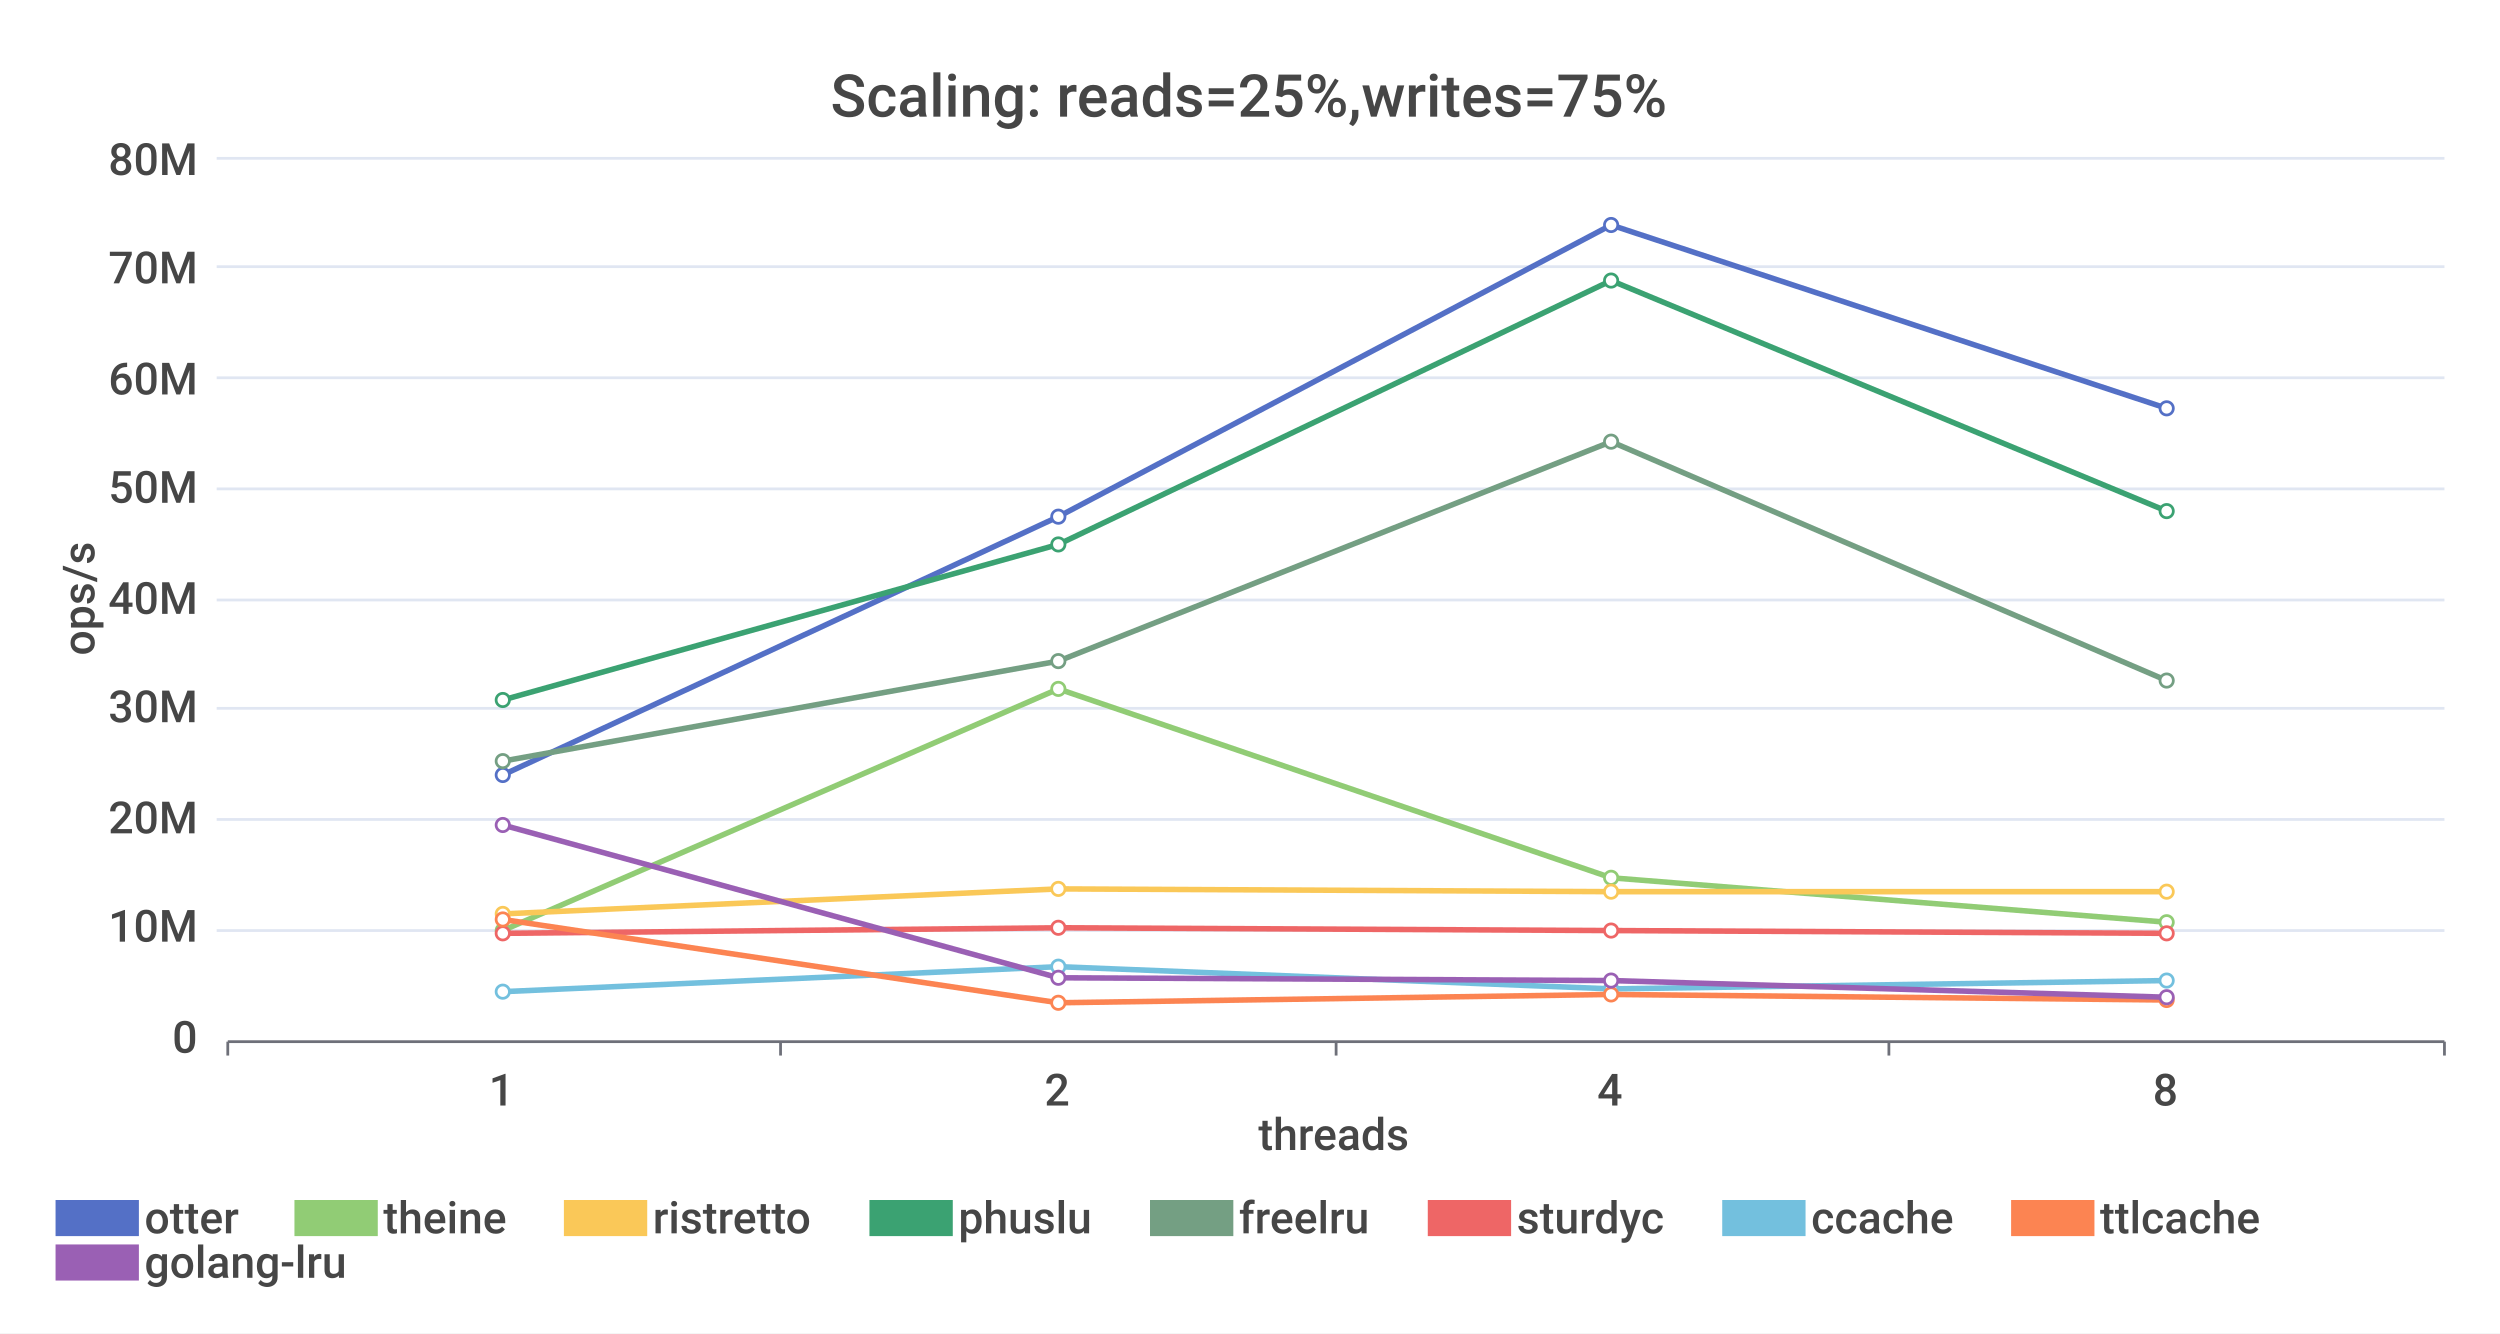
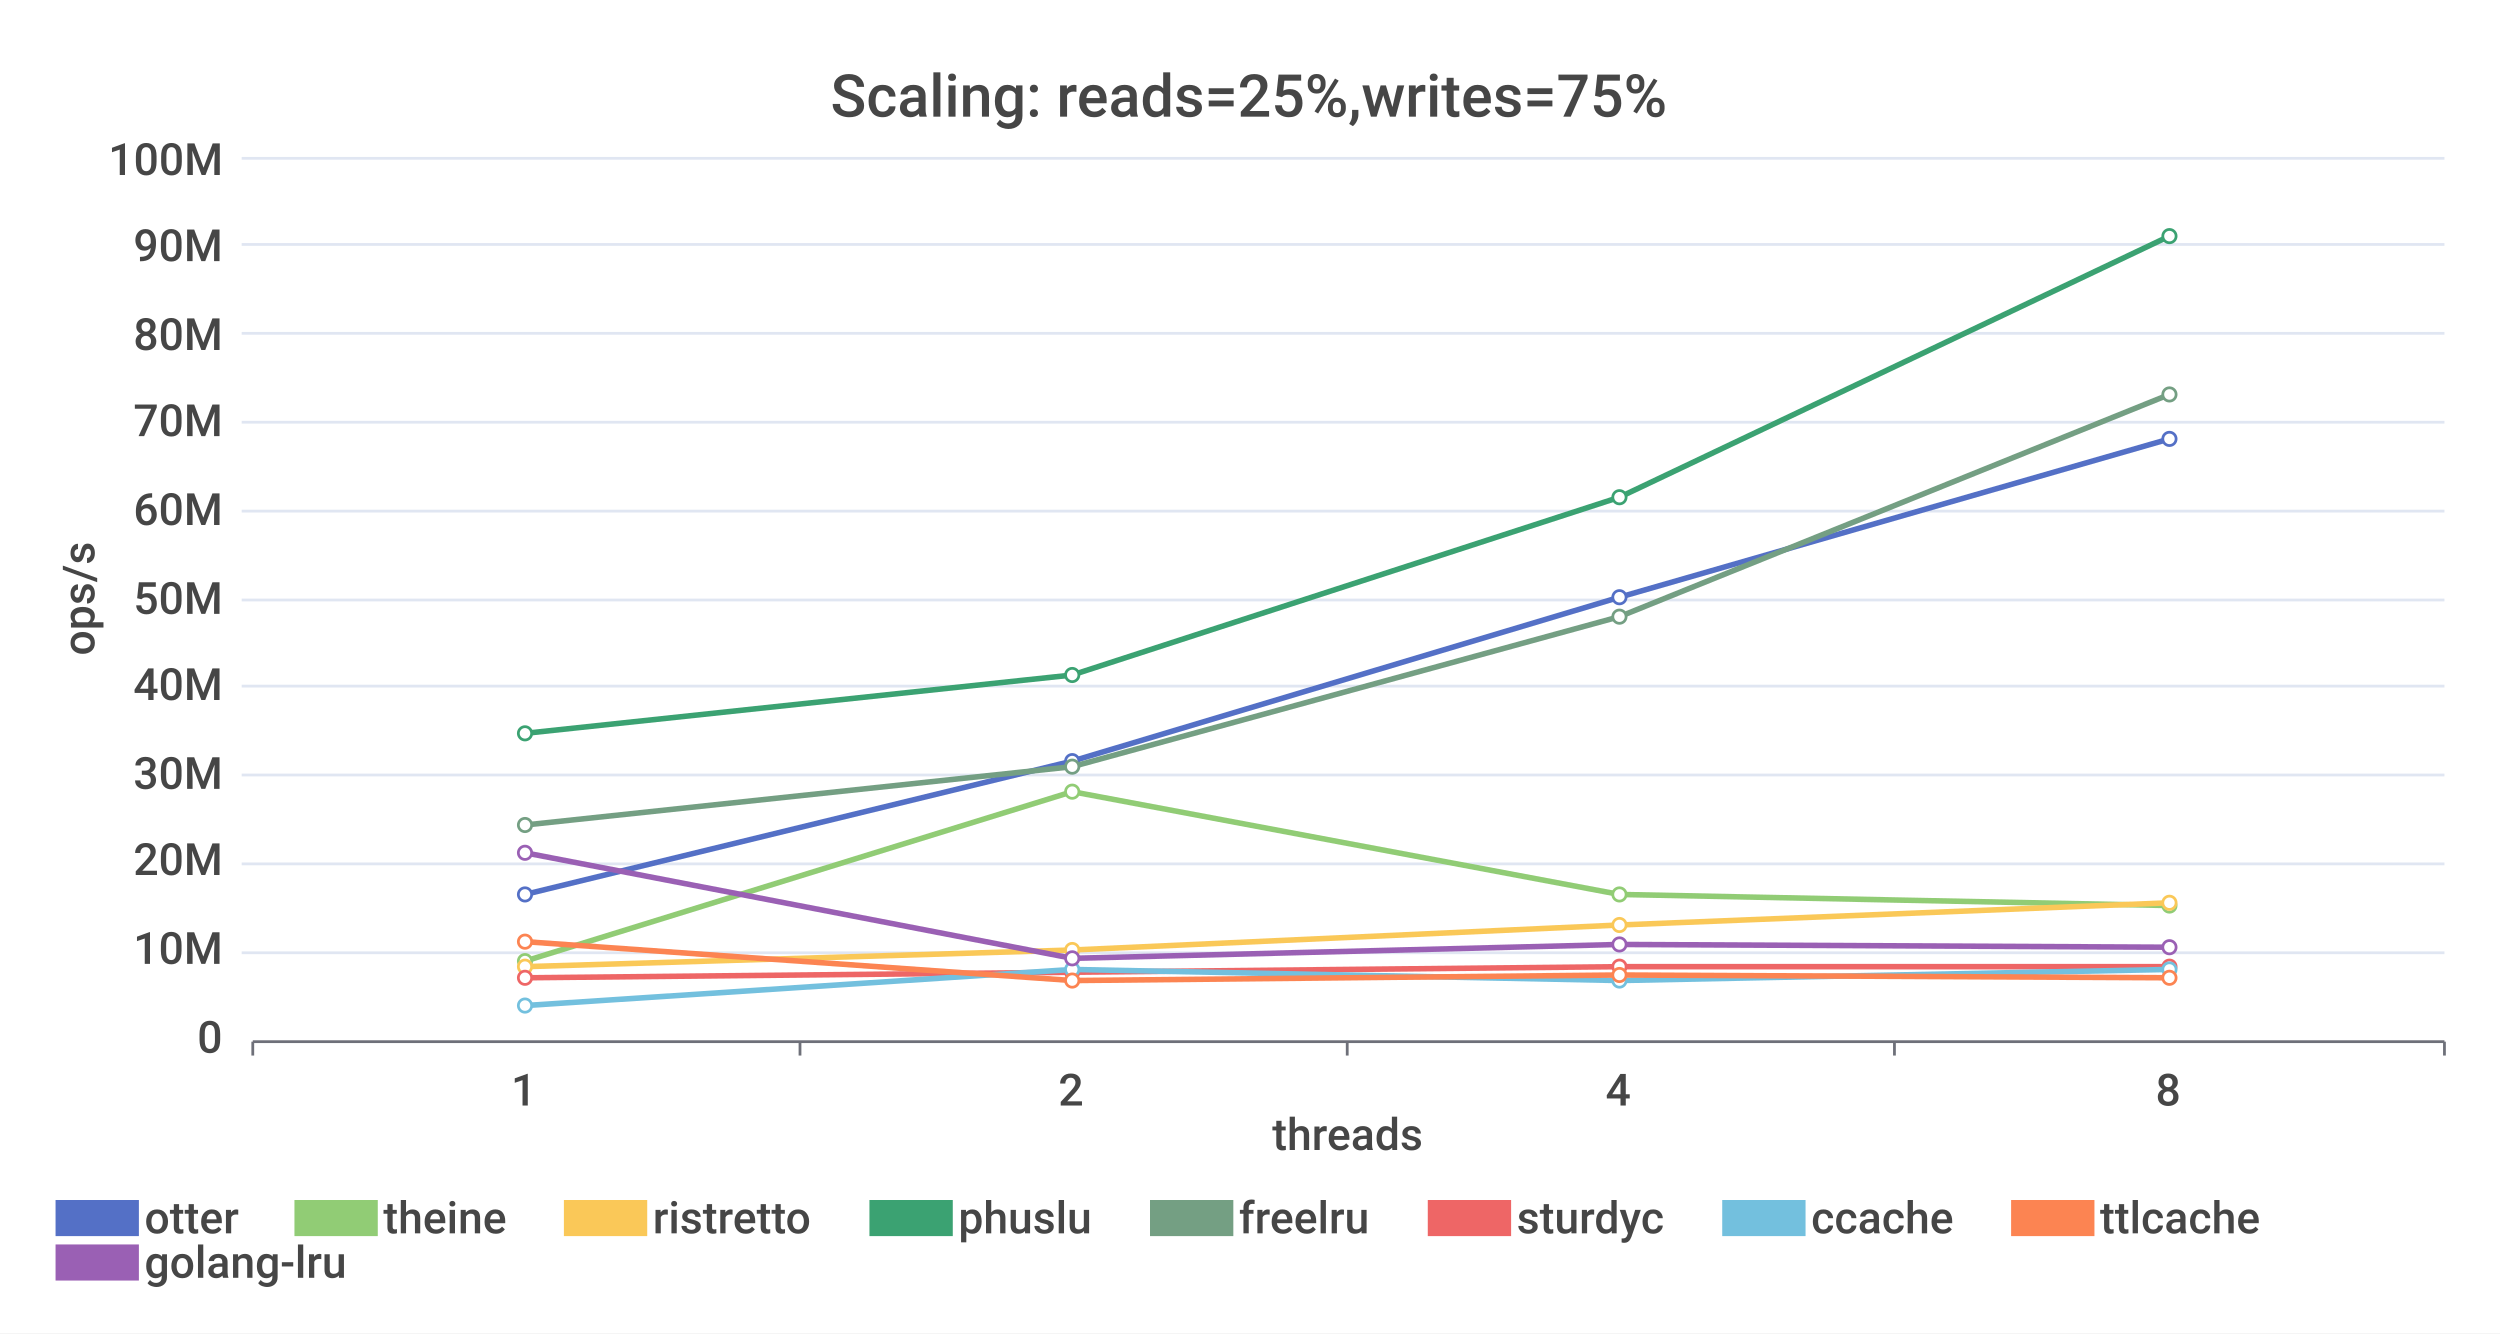
<svg xmlns="http://www.w3.org/2000/svg" viewBox="0 0 900 480">
  <path d="M 0 0 L 900 0 L 900 480 L 0 480 L 0 0" style="stroke:none;fill:white" />
  <text x="299" y="42" style="stroke:none;fill:rgb(70,70,70);font-size:21.3px;font-family:'Roboto Medium',sans-serif">Scaling: reads=25%,writes=75%</text>
  <path d="M 20 432 L 50 432 L 50 445 L 20 445 L 20 432" style="stroke:none;fill:rgb(84,112,198)" />
  <text x="52" y="444" style="stroke:none;fill:rgb(70,70,70);font-size:16px;font-family:'Roboto Medium',sans-serif">otter</text>
  <path d="M 106 432 L 136 432 L 136 445 L 106 445 L 106 432" style="stroke:none;fill:rgb(145,204,117)" />
  <text x="138" y="444" style="stroke:none;fill:rgb(70,70,70);font-size:16px;font-family:'Roboto Medium',sans-serif">theine</text>
  <path d="M 203 432 L 233 432 L 233 445 L 203 445 L 203 432" style="stroke:none;fill:rgb(250,200,88)" />
  <text x="235" y="444" style="stroke:none;fill:rgb(70,70,70);font-size:16px;font-family:'Roboto Medium',sans-serif">ristretto</text>
  <path d="M 313 432 L 343 432 L 343 445 L 313 445 L 313 432" style="stroke:none;fill:rgb(59,162,114)" />
  <text x="345" y="444" style="stroke:none;fill:rgb(70,70,70);font-size:16px;font-family:'Roboto Medium',sans-serif">phuslu</text>
  <path d="M 414 432 L 444 432 L 444 445 L 414 445 L 414 432" style="stroke:none;fill:rgb(116,159,131)" />
  <text x="446" y="444" style="stroke:none;fill:rgb(70,70,70);font-size:16px;font-family:'Roboto Medium',sans-serif">freelru</text>
  <path d="M 514 432 L 544 432 L 544 445 L 514 445 L 514 432" style="stroke:none;fill:rgb(238,102,102)" />
  <text x="546" y="444" style="stroke:none;fill:rgb(70,70,70);font-size:16px;font-family:'Roboto Medium',sans-serif">sturdyc</text>
  <path d="M 620 432 L 650 432 L 650 445 L 620 445 L 620 432" style="stroke:none;fill:rgb(115,192,222)" />
  <text x="652" y="444" style="stroke:none;fill:rgb(70,70,70);font-size:16px;font-family:'Roboto Medium',sans-serif">ccache</text>
  <path d="M 724 432 L 754 432 L 754 445 L 724 445 L 724 432" style="stroke:none;fill:rgb(252,132,82)" />
  <text x="756" y="444" style="stroke:none;fill:rgb(70,70,70);font-size:16px;font-family:'Roboto Medium',sans-serif">ttlcache</text>
  <path d="M 20 448 L 50 448 L 50 461 L 20 461 L 20 448" style="stroke:none;fill:rgb(154,96,180)" />
  <text x="52" y="460" style="stroke:none;fill:rgb(70,70,70);font-size:16px;font-family:'Roboto Medium',sans-serif">golang-lru</text>
  <text x="34" y="236" style="stroke:none;fill:rgb(70,70,70);font-size:16px;font-family:'Roboto Medium',sans-serif" transform="rotate(270.00,34,236)">ops/s</text>
-   <text x="39" y="63" style="stroke:none;fill:rgb(70,70,70);font-size:16px;font-family:'Roboto Medium',sans-serif">80M</text>
-   <text x="39" y="102" style="stroke:none;fill:rgb(70,70,70);font-size:16px;font-family:'Roboto Medium',sans-serif">70M</text>
-   <text x="39" y="142" style="stroke:none;fill:rgb(70,70,70);font-size:16px;font-family:'Roboto Medium',sans-serif">60M</text>
-   <text x="39" y="181" style="stroke:none;fill:rgb(70,70,70);font-size:16px;font-family:'Roboto Medium',sans-serif">50M</text>
-   <text x="39" y="221" style="stroke:none;fill:rgb(70,70,70);font-size:16px;font-family:'Roboto Medium',sans-serif">40M</text>
-   <text x="39" y="260" style="stroke:none;fill:rgb(70,70,70);font-size:16px;font-family:'Roboto Medium',sans-serif">30M</text>
-   <text x="39" y="300" style="stroke:none;fill:rgb(70,70,70);font-size:16px;font-family:'Roboto Medium',sans-serif">20M</text>
-   <text x="39" y="339" style="stroke:none;fill:rgb(70,70,70);font-size:16px;font-family:'Roboto Medium',sans-serif">10M</text>
-   <text x="62" y="379" style="stroke:none;fill:rgb(70,70,70);font-size:16px;font-family:'Roboto Medium',sans-serif">0</text>
-   <path d="M 78 57 L 880 57" style="stroke-width:1;stroke:rgb(224,230,242);fill:none" />
-   <path d="M 78 96 L 880 96" style="stroke-width:1;stroke:rgb(224,230,242);fill:none" />
-   <path d="M 78 136 L 880 136" style="stroke-width:1;stroke:rgb(224,230,242);fill:none" />
-   <path d="M 78 176 L 880 176" style="stroke-width:1;stroke:rgb(224,230,242);fill:none" />
-   <path d="M 78 216 L 880 216" style="stroke-width:1;stroke:rgb(224,230,242);fill:none" />
-   <path d="M 78 255 L 880 255" style="stroke-width:1;stroke:rgb(224,230,242);fill:none" />
-   <path d="M 78 295 L 880 295" style="stroke-width:1;stroke:rgb(224,230,242);fill:none" />
-   <path d="M 78 335 L 880 335" style="stroke-width:1;stroke:rgb(224,230,242);fill:none" />
-   <text x="453" y="414" style="stroke:none;fill:rgb(70,70,70);font-size:16px;font-family:'Roboto Medium',sans-serif">threads</text>
-   <path d="M 82 375 L 880 375" style="stroke-width:1;stroke:rgb(110,112,121);fill:none" />
-   <path d="M 82 380 L 82 375" style="stroke-width:1;stroke:rgb(110,112,121);fill:none" />
-   <path d="M 281 380 L 281 375" style="stroke-width:1;stroke:rgb(110,112,121);fill:none" />
-   <path d="M 481 380 L 481 375" style="stroke-width:1;stroke:rgb(110,112,121);fill:none" />
-   <path d="M 680 380 L 680 375" style="stroke-width:1;stroke:rgb(110,112,121);fill:none" />
+   <text x="39" y="63" style="stroke:none;fill:rgb(70,70,70);font-size:16px;font-family:'Roboto Medium',sans-serif">100M</text>
+   <text x="48" y="94" style="stroke:none;fill:rgb(70,70,70);font-size:16px;font-family:'Roboto Medium',sans-serif">90M</text>
+   <text x="48" y="126" style="stroke:none;fill:rgb(70,70,70);font-size:16px;font-family:'Roboto Medium',sans-serif">80M</text>
+   <text x="48" y="157" style="stroke:none;fill:rgb(70,70,70);font-size:16px;font-family:'Roboto Medium',sans-serif">70M</text>
+   <text x="48" y="189" style="stroke:none;fill:rgb(70,70,70);font-size:16px;font-family:'Roboto Medium',sans-serif">60M</text>
+   <text x="48" y="221" style="stroke:none;fill:rgb(70,70,70);font-size:16px;font-family:'Roboto Medium',sans-serif">50M</text>
+   <text x="48" y="252" style="stroke:none;fill:rgb(70,70,70);font-size:16px;font-family:'Roboto Medium',sans-serif">40M</text>
+   <text x="48" y="284" style="stroke:none;fill:rgb(70,70,70);font-size:16px;font-family:'Roboto Medium',sans-serif">30M</text>
+   <text x="48" y="315" style="stroke:none;fill:rgb(70,70,70);font-size:16px;font-family:'Roboto Medium',sans-serif">20M</text>
+   <text x="48" y="347" style="stroke:none;fill:rgb(70,70,70);font-size:16px;font-family:'Roboto Medium',sans-serif">10M</text>
+   <text x="71" y="379" style="stroke:none;fill:rgb(70,70,70);font-size:16px;font-family:'Roboto Medium',sans-serif">0</text>
+   <path d="M 87 57 L 880 57" style="stroke-width:1;stroke:rgb(224,230,242);fill:none" />
+   <path d="M 87 88 L 880 88" style="stroke-width:1;stroke:rgb(224,230,242);fill:none" />
+   <path d="M 87 120 L 880 120" style="stroke-width:1;stroke:rgb(224,230,242);fill:none" />
+   <path d="M 87 152 L 880 152" style="stroke-width:1;stroke:rgb(224,230,242);fill:none" />
+   <path d="M 87 184 L 880 184" style="stroke-width:1;stroke:rgb(224,230,242);fill:none" />
+   <path d="M 87 216 L 880 216" style="stroke-width:1;stroke:rgb(224,230,242);fill:none" />
+   <path d="M 87 247 L 880 247" style="stroke-width:1;stroke:rgb(224,230,242);fill:none" />
+   <path d="M 87 279 L 880 279" style="stroke-width:1;stroke:rgb(224,230,242);fill:none" />
+   <path d="M 87 311 L 880 311" style="stroke-width:1;stroke:rgb(224,230,242);fill:none" />
+   <path d="M 87 343 L 880 343" style="stroke-width:1;stroke:rgb(224,230,242);fill:none" />
+   <text x="458" y="414" style="stroke:none;fill:rgb(70,70,70);font-size:16px;font-family:'Roboto Medium',sans-serif">threads</text>
+   <path d="M 91 375 L 880 375" style="stroke-width:1;stroke:rgb(110,112,121);fill:none" />
+   <path d="M 91 380 L 91 375" style="stroke-width:1;stroke:rgb(110,112,121);fill:none" />
+   <path d="M 288 380 L 288 375" style="stroke-width:1;stroke:rgb(110,112,121);fill:none" />
+   <path d="M 485 380 L 485 375" style="stroke-width:1;stroke:rgb(110,112,121);fill:none" />
+   <path d="M 682 380 L 682 375" style="stroke-width:1;stroke:rgb(110,112,121);fill:none" />
  <path d="M 880 380 L 880 375" style="stroke-width:1;stroke:rgb(110,112,121);fill:none" />
-   <text x="176" y="398" style="stroke:none;fill:rgb(70,70,70);font-size:16px;font-family:'Roboto Medium',sans-serif">1</text>
-   <text x="376" y="398" style="stroke:none;fill:rgb(70,70,70);font-size:16px;font-family:'Roboto Medium',sans-serif">2</text>
-   <text x="575" y="398" style="stroke:none;fill:rgb(70,70,70);font-size:16px;font-family:'Roboto Medium',sans-serif">4</text>
-   <text x="775" y="398" style="stroke:none;fill:rgb(70,70,70);font-size:16px;font-family:'Roboto Medium',sans-serif">8</text>
-   <path d="M 181 279 L 381 186 L 580 81 L 780 147" style="stroke-width:2;stroke:rgb(84,112,198);fill:none" />
-   <circle cx="181" cy="279" r="2.4" style="stroke-width:1;stroke:rgb(84,112,198);fill:white" />
-   <circle cx="381" cy="186" r="2.4" style="stroke-width:1;stroke:rgb(84,112,198);fill:white" />
-   <circle cx="580" cy="81" r="2.4" style="stroke-width:1;stroke:rgb(84,112,198);fill:white" />
-   <circle cx="780" cy="147" r="2.4" style="stroke-width:1;stroke:rgb(84,112,198);fill:white" />
-   <path d="M 181 335 L 381 248 L 580 316 L 780 332" style="stroke-width:2;stroke:rgb(145,204,117);fill:none" />
-   <circle cx="181" cy="335" r="2.4" style="stroke-width:1;stroke:rgb(145,204,117);fill:white" />
-   <circle cx="381" cy="248" r="2.4" style="stroke-width:1;stroke:rgb(145,204,117);fill:white" />
-   <circle cx="580" cy="316" r="2.4" style="stroke-width:1;stroke:rgb(145,204,117);fill:white" />
-   <circle cx="780" cy="332" r="2.4" style="stroke-width:1;stroke:rgb(145,204,117);fill:white" />
-   <path d="M 181 329 L 381 320 L 580 321 L 780 321" style="stroke-width:2;stroke:rgb(250,200,88);fill:none" />
-   <circle cx="181" cy="329" r="2.4" style="stroke-width:1;stroke:rgb(250,200,88);fill:white" />
-   <circle cx="381" cy="320" r="2.4" style="stroke-width:1;stroke:rgb(250,200,88);fill:white" />
-   <circle cx="580" cy="321" r="2.4" style="stroke-width:1;stroke:rgb(250,200,88);fill:white" />
-   <circle cx="780" cy="321" r="2.4" style="stroke-width:1;stroke:rgb(250,200,88);fill:white" />
-   <path d="M 181 252 L 381 196 L 580 101 L 780 184" style="stroke-width:2;stroke:rgb(59,162,114);fill:none" />
-   <circle cx="181" cy="252" r="2.4" style="stroke-width:1;stroke:rgb(59,162,114);fill:white" />
-   <circle cx="381" cy="196" r="2.4" style="stroke-width:1;stroke:rgb(59,162,114);fill:white" />
-   <circle cx="580" cy="101" r="2.4" style="stroke-width:1;stroke:rgb(59,162,114);fill:white" />
-   <circle cx="780" cy="184" r="2.4" style="stroke-width:1;stroke:rgb(59,162,114);fill:white" />
-   <path d="M 181 274 L 381 238 L 580 159 L 780 245" style="stroke-width:2;stroke:rgb(116,159,131);fill:none" />
-   <circle cx="181" cy="274" r="2.4" style="stroke-width:1;stroke:rgb(116,159,131);fill:white" />
-   <circle cx="381" cy="238" r="2.4" style="stroke-width:1;stroke:rgb(116,159,131);fill:white" />
-   <circle cx="580" cy="159" r="2.4" style="stroke-width:1;stroke:rgb(116,159,131);fill:white" />
-   <circle cx="780" cy="245" r="2.4" style="stroke-width:1;stroke:rgb(116,159,131);fill:white" />
-   <path d="M 181 336 L 381 334 L 580 335 L 780 336" style="stroke-width:2;stroke:rgb(238,102,102);fill:none" />
-   <circle cx="181" cy="336" r="2.4" style="stroke-width:1;stroke:rgb(238,102,102);fill:white" />
-   <circle cx="381" cy="334" r="2.4" style="stroke-width:1;stroke:rgb(238,102,102);fill:white" />
-   <circle cx="580" cy="335" r="2.4" style="stroke-width:1;stroke:rgb(238,102,102);fill:white" />
-   <circle cx="780" cy="336" r="2.4" style="stroke-width:1;stroke:rgb(238,102,102);fill:white" />
-   <path d="M 181 357 L 381 348 L 580 356 L 780 353" style="stroke-width:2;stroke:rgb(115,192,222);fill:none" />
-   <circle cx="181" cy="357" r="2.4" style="stroke-width:1;stroke:rgb(115,192,222);fill:white" />
-   <circle cx="381" cy="348" r="2.4" style="stroke-width:1;stroke:rgb(115,192,222);fill:white" />
-   <circle cx="580" cy="356" r="2.4" style="stroke-width:1;stroke:rgb(115,192,222);fill:white" />
-   <circle cx="780" cy="353" r="2.4" style="stroke-width:1;stroke:rgb(115,192,222);fill:white" />
-   <path d="M 181 331 L 381 361 L 580 358 L 780 360" style="stroke-width:2;stroke:rgb(252,132,82);fill:none" />
-   <circle cx="181" cy="331" r="2.4" style="stroke-width:1;stroke:rgb(252,132,82);fill:white" />
-   <circle cx="381" cy="361" r="2.4" style="stroke-width:1;stroke:rgb(252,132,82);fill:white" />
-   <circle cx="580" cy="358" r="2.4" style="stroke-width:1;stroke:rgb(252,132,82);fill:white" />
-   <circle cx="780" cy="360" r="2.4" style="stroke-width:1;stroke:rgb(252,132,82);fill:white" />
-   <path d="M 181 297 L 381 352 L 580 353 L 780 359" style="stroke-width:2;stroke:rgb(154,96,180);fill:none" />
-   <circle cx="181" cy="297" r="2.4" style="stroke-width:1;stroke:rgb(154,96,180);fill:white" />
-   <circle cx="381" cy="352" r="2.4" style="stroke-width:1;stroke:rgb(154,96,180);fill:white" />
-   <circle cx="580" cy="353" r="2.4" style="stroke-width:1;stroke:rgb(154,96,180);fill:white" />
-   <circle cx="780" cy="359" r="2.4" style="stroke-width:1;stroke:rgb(154,96,180);fill:white" />
+   <text x="184" y="398" style="stroke:none;fill:rgb(70,70,70);font-size:16px;font-family:'Roboto Medium',sans-serif">1</text>
+   <text x="381" y="398" style="stroke:none;fill:rgb(70,70,70);font-size:16px;font-family:'Roboto Medium',sans-serif">2</text>
+   <text x="578" y="398" style="stroke:none;fill:rgb(70,70,70);font-size:16px;font-family:'Roboto Medium',sans-serif">4</text>
+   <text x="776" y="398" style="stroke:none;fill:rgb(70,70,70);font-size:16px;font-family:'Roboto Medium',sans-serif">8</text>
+   <path d="M 189 322 L 386 274 L 583 215 L 781 158" style="stroke-width:2;stroke:rgb(84,112,198);fill:none" />
+   <circle cx="189" cy="322" r="2.4" style="stroke-width:1;stroke:rgb(84,112,198);fill:white" />
+   <circle cx="386" cy="274" r="2.4" style="stroke-width:1;stroke:rgb(84,112,198);fill:white" />
+   <circle cx="583" cy="215" r="2.4" style="stroke-width:1;stroke:rgb(84,112,198);fill:white" />
+   <circle cx="781" cy="158" r="2.4" style="stroke-width:1;stroke:rgb(84,112,198);fill:white" />
+   <path d="M 189 346 L 386 285 L 583 322 L 781 326" style="stroke-width:2;stroke:rgb(145,204,117);fill:none" />
+   <circle cx="189" cy="346" r="2.4" style="stroke-width:1;stroke:rgb(145,204,117);fill:white" />
+   <circle cx="386" cy="285" r="2.4" style="stroke-width:1;stroke:rgb(145,204,117);fill:white" />
+   <circle cx="583" cy="322" r="2.4" style="stroke-width:1;stroke:rgb(145,204,117);fill:white" />
+   <circle cx="781" cy="326" r="2.4" style="stroke-width:1;stroke:rgb(145,204,117);fill:white" />
+   <path d="M 189 348 L 386 342 L 583 333 L 781 325" style="stroke-width:2;stroke:rgb(250,200,88);fill:none" />
+   <circle cx="189" cy="348" r="2.4" style="stroke-width:1;stroke:rgb(250,200,88);fill:white" />
+   <circle cx="386" cy="342" r="2.4" style="stroke-width:1;stroke:rgb(250,200,88);fill:white" />
+   <circle cx="583" cy="333" r="2.4" style="stroke-width:1;stroke:rgb(250,200,88);fill:white" />
+   <circle cx="781" cy="325" r="2.4" style="stroke-width:1;stroke:rgb(250,200,88);fill:white" />
+   <path d="M 189 264 L 386 243 L 583 179 L 781 85" style="stroke-width:2;stroke:rgb(59,162,114);fill:none" />
+   <circle cx="189" cy="264" r="2.4" style="stroke-width:1;stroke:rgb(59,162,114);fill:white" />
+   <circle cx="386" cy="243" r="2.4" style="stroke-width:1;stroke:rgb(59,162,114);fill:white" />
+   <circle cx="583" cy="179" r="2.4" style="stroke-width:1;stroke:rgb(59,162,114);fill:white" />
+   <circle cx="781" cy="85" r="2.4" style="stroke-width:1;stroke:rgb(59,162,114);fill:white" />
+   <path d="M 189 297 L 386 276 L 583 222 L 781 142" style="stroke-width:2;stroke:rgb(116,159,131);fill:none" />
+   <circle cx="189" cy="297" r="2.4" style="stroke-width:1;stroke:rgb(116,159,131);fill:white" />
+   <circle cx="386" cy="276" r="2.4" style="stroke-width:1;stroke:rgb(116,159,131);fill:white" />
+   <circle cx="583" cy="222" r="2.4" style="stroke-width:1;stroke:rgb(116,159,131);fill:white" />
+   <circle cx="781" cy="142" r="2.4" style="stroke-width:1;stroke:rgb(116,159,131);fill:white" />
+   <path d="M 189 352 L 386 350 L 583 348 L 781 348" style="stroke-width:2;stroke:rgb(238,102,102);fill:none" />
+   <circle cx="189" cy="352" r="2.4" style="stroke-width:1;stroke:rgb(238,102,102);fill:white" />
+   <circle cx="386" cy="350" r="2.4" style="stroke-width:1;stroke:rgb(238,102,102);fill:white" />
+   <circle cx="583" cy="348" r="2.4" style="stroke-width:1;stroke:rgb(238,102,102);fill:white" />
+   <circle cx="781" cy="348" r="2.4" style="stroke-width:1;stroke:rgb(238,102,102);fill:white" />
+   <path d="M 189 362 L 386 349 L 583 353 L 781 349" style="stroke-width:2;stroke:rgb(115,192,222);fill:none" />
+   <circle cx="189" cy="362" r="2.4" style="stroke-width:1;stroke:rgb(115,192,222);fill:white" />
+   <circle cx="386" cy="349" r="2.4" style="stroke-width:1;stroke:rgb(115,192,222);fill:white" />
+   <circle cx="583" cy="353" r="2.4" style="stroke-width:1;stroke:rgb(115,192,222);fill:white" />
+   <circle cx="781" cy="349" r="2.4" style="stroke-width:1;stroke:rgb(115,192,222);fill:white" />
+   <path d="M 189 339 L 386 353 L 583 351 L 781 352" style="stroke-width:2;stroke:rgb(252,132,82);fill:none" />
+   <circle cx="189" cy="339" r="2.4" style="stroke-width:1;stroke:rgb(252,132,82);fill:white" />
+   <circle cx="386" cy="353" r="2.4" style="stroke-width:1;stroke:rgb(252,132,82);fill:white" />
+   <circle cx="583" cy="351" r="2.4" style="stroke-width:1;stroke:rgb(252,132,82);fill:white" />
+   <circle cx="781" cy="352" r="2.4" style="stroke-width:1;stroke:rgb(252,132,82);fill:white" />
+   <path d="M 189 307 L 386 345 L 583 340 L 781 341" style="stroke-width:2;stroke:rgb(154,96,180);fill:none" />
+   <circle cx="189" cy="307" r="2.4" style="stroke-width:1;stroke:rgb(154,96,180);fill:white" />
+   <circle cx="386" cy="345" r="2.4" style="stroke-width:1;stroke:rgb(154,96,180);fill:white" />
+   <circle cx="583" cy="340" r="2.4" style="stroke-width:1;stroke:rgb(154,96,180);fill:white" />
+   <circle cx="781" cy="341" r="2.4" style="stroke-width:1;stroke:rgb(154,96,180);fill:white" />
</svg>
